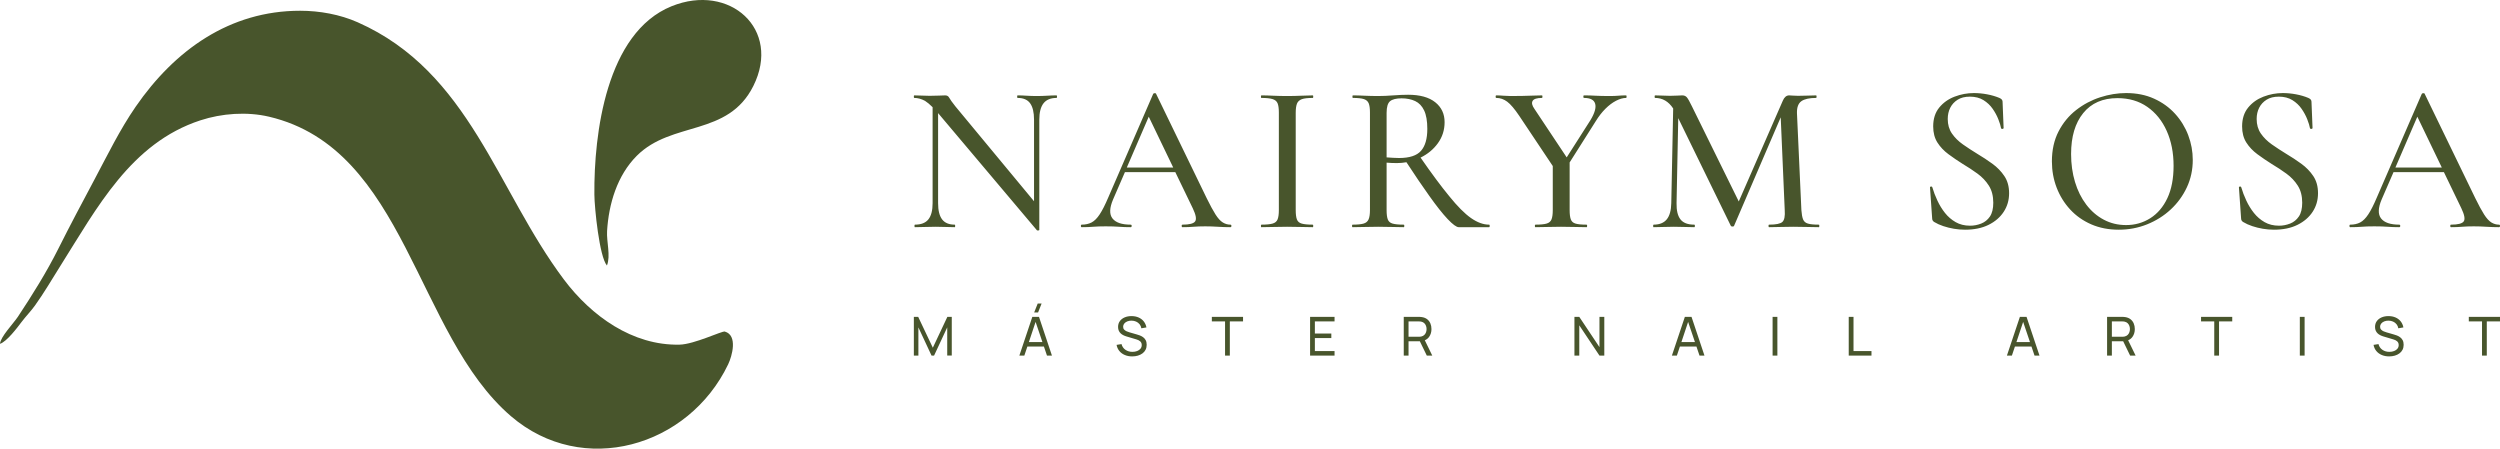
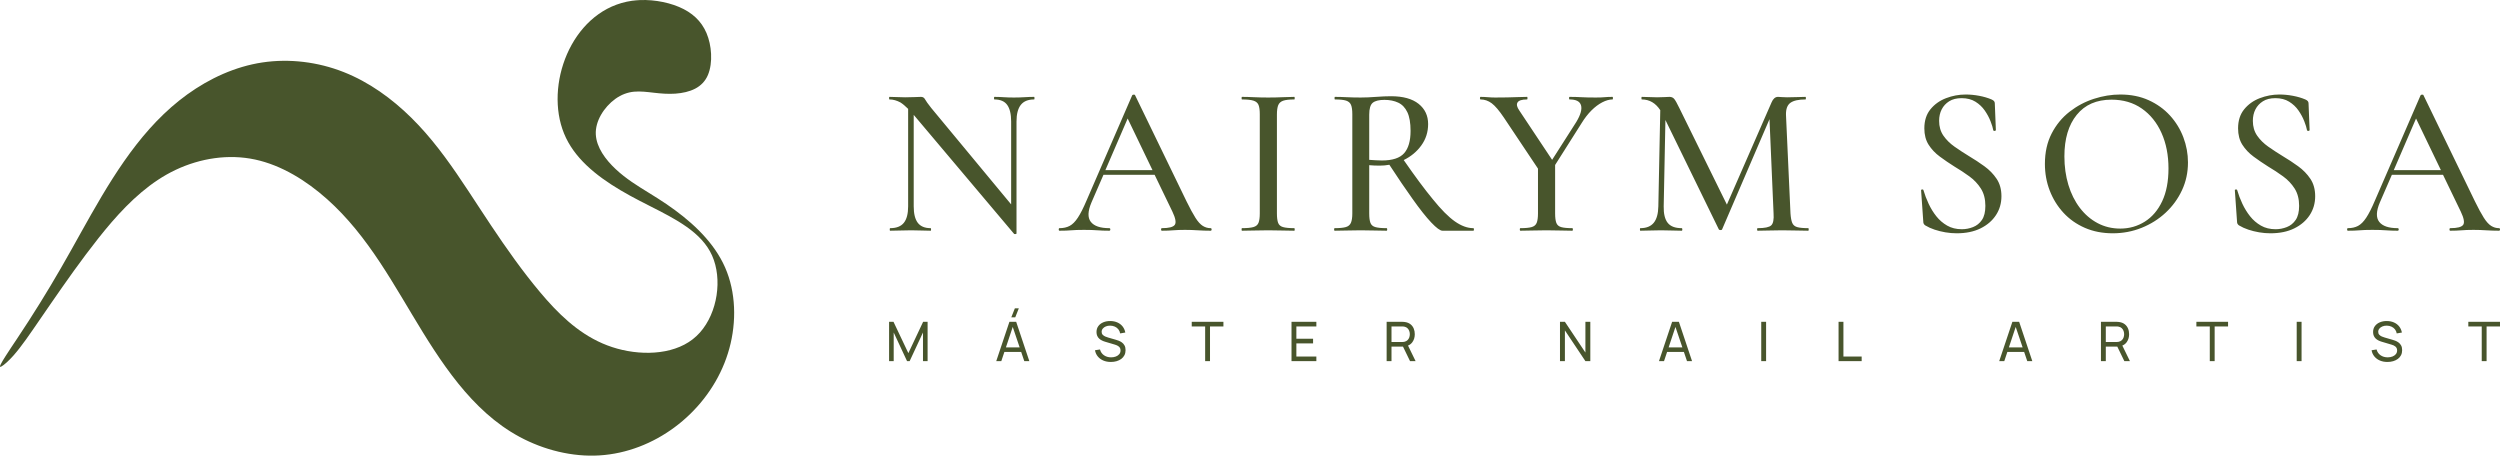
- <svg xmlns="http://www.w3.org/2000/svg" viewBox="0 0 1671.652 300" width="1671.652" height="300" role="img" aria-labelledby="t d">
-   <path fill="#48552C" d="M0 229.911C4.597 228.345 11.435 219.264 14.533 215.153C17.307 211.471 20.559 208.203 23.267 204.447C29.438 195.886 34.731 186.73 40.356 177.821C64.784 139.132 87.488 95.667 133.978 80.468C148.275 75.794 165.076 74.53 179.961 78.046C271.525 99.673 277.828 223.503 341.687 278.315C389.606 319.445 460.461 298.859 486.907 243.574C489.515 238.121 493.455 224.207 484.661 221.701C482.803 221.171 464.273 230.234 454.4 230.453C422.936 231.152 395.364 211.274 377.08 186.927C332.016 126.924 314.072 48.094 239.211 14.919C227.303 9.642 213.655 7.194 200.704 7.191C153.603 7.178 116.856 33.5 90.747 71.308C80.063 86.779 71.932 103.59 63.124 120.112C54.99 135.37 46.829 150.701 39.07 166.181C31.12 182.046 21.73 197.034 11.951 211.824C9.052 216.208 0.212 225.32 0 229.911ZM405.829 177.546C408.437 171.046 405.502 161.622 405.929 154.515C407.019 136.413 412.642 117.324 425.807 104.166C449.334 80.651 486.743 91.561 503.748 57.458C522.66 19.532 487.878 -11.567 449.033 4.181C405.349 21.891 397.088 89.497 397.435 130.117C397.51 138.891 400.772 171.688 405.829 177.546Z" />
-   <path fill="#48552C" transform="translate(606.397 151.907)" d="M17.20-16.07L17.20-16.07L17.20-80.23Q14.38-83.05 12.13-84.46L12.13-84.46Q8.46-86.43 4.94-86.43L4.94-86.43Q4.65-86.43 4.65-87.28Q4.65-88.13 4.94-88.13L4.94-88.13Q7.61-88.13 10.29-87.98Q12.97-87.84 15.23-87.84L15.23-87.84Q18.61-87.84 21.43-87.98Q24.25-88.13 25.66-88.13L25.66-88.13Q27.50-88.13 28.34-86.50Q29.19-84.88 32.43-80.79L32.43-80.79L85.02-17.34L85.02-71.91Q85.02-79.24 82.41-82.84Q79.81-86.43 74.03-86.43L74.03-86.43Q73.74-86.43 73.74-87.28Q73.74-88.13 74.03-88.13L74.03-88.13Q76.99-88.13 80.09-87.91Q83.19-87.70 86.86-87.70L86.86-87.70Q90.38-87.70 93.77-87.91Q97.15-88.13 100.11-88.13L100.11-88.13Q100.39-88.13 100.39-87.28Q100.39-86.43 100.11-86.43L100.11-86.43Q94.19-86.43 91.37-82.84Q88.55-79.24 88.55-71.91L88.55-71.91L88.55 1.83Q88.55 2.12 87.91 2.19Q87.28 2.26 87.00 2.12L87.00 2.12L20.87-76.28L20.87-16.07Q20.87-8.74 23.55-5.22Q26.23-1.69 32.01-1.69L32.01-1.69Q32.29-1.69 32.29-0.85Q32.29 0 32.01 0L32.01 0Q29.05 0 26.01-0.14Q22.98-0.28 19.18-0.28L19.18-0.28Q15.51-0.28 11.99-0.14Q8.46 0 5.36 0L5.36 0Q5.08 0 5.08-0.85Q5.08-1.69 5.36-1.69L5.36-1.69Q11.56-1.69 14.38-5.22Q17.20-8.74 17.20-16.07ZM216.29-1.69L216.29-1.69Q217.00-1.69 217.00-0.85Q217.00 0 216.29 0L216.29 0Q212.21 0 207.90-0.28Q203.60-0.56 199.52-0.56L199.52-0.56Q195.00-0.56 191.69-0.28Q188.38 0 184.29 0L184.29 0Q183.72 0 183.72-0.85Q183.72-1.69 184.29-1.69L184.29-1.69Q191.20-1.69 192.75-3.88Q194.30-6.06 191.20-12.55L191.20-12.55L179.49-36.80L145.79-36.80L137.90-18.61Q134.23-10.01 137.47-5.85Q140.72-1.69 149.60-1.69L149.60-1.69Q150.31-1.69 150.31-0.85Q150.31 0 149.60 0L149.60 0Q145.37 0 141.85-0.28Q138.32-0.56 132.96-0.56L132.96-0.56Q127.75-0.56 124.57-0.28Q121.40 0 116.89 0L116.89 0Q116.33 0 116.33-0.85Q116.33-1.69 116.89-1.69L116.89-1.69Q120.70-1.69 123.52-3.17Q126.34-4.65 128.94-8.60Q131.55-12.55 134.66-19.88L134.66-19.88L164.69-89.11Q164.83-89.54 165.68-89.61Q166.52-89.68 166.66-89.11L166.66-89.11L200.50-19.32Q203.89-12.41 206.35-8.53Q208.82-4.65 211.22-3.17Q213.62-1.69 216.29-1.69ZM147.06-39.90L178.08-39.90L161.73-73.88L147.06-39.90ZM260.00-76.42L260.00-11.42Q260.00-7.33 260.78-5.22Q261.56-3.10 264.02-2.40Q266.49-1.69 271.43-1.69L271.43-1.69Q271.71-1.69 271.71-0.85Q271.71 0 271.43 0L271.43 0Q267.90 0 263.60-0.14Q259.30-0.28 254.22-0.28L254.22-0.28Q249.29-0.28 244.92-0.14Q240.55 0 237.02 0L237.02 0Q236.74 0 236.74-0.85Q236.74-1.69 237.02-1.69L237.02-1.69Q241.96-1.69 244.49-2.40Q247.03-3.10 247.88-5.22Q248.72-7.33 248.72-11.42L248.72-11.42L248.72-76.70Q248.72-80.79 247.88-82.84Q247.03-84.88 244.49-85.66Q241.96-86.43 237.02-86.43L237.02-86.43Q236.74-86.43 236.74-87.28Q236.74-88.13 237.02-88.13L237.02-88.13Q240.55-88.13 244.92-87.91Q249.29-87.70 254.22-87.70L254.22-87.70Q259.30-87.70 263.67-87.91Q268.04-88.13 271.43-88.13L271.43-88.13Q271.71-88.13 271.71-87.28Q271.71-86.43 271.43-86.43L271.43-86.43Q266.49-86.43 264.09-85.59Q261.70-84.74 260.85-82.63Q260.00-80.51 260.00-76.42L260.00-76.42ZM389.30 0L369.00 0Q366.74 0 361.59-5.43Q356.45-10.86 349.26-21.01L349.26-21.01Q342.49-30.46 334.03-43.43L334.03-43.43Q330.93-42.86 327.68-42.86L327.68-42.86Q325.99-42.86 324.16-42.93Q322.33-43.01 320.77-43.15L320.77-43.15L320.77-11.42Q320.77-7.33 321.55-5.22Q322.33-3.10 324.79-2.40Q327.26-1.69 332.20-1.69L332.20-1.69Q332.62-1.69 332.62-0.85Q332.62 0 332.20 0L332.20 0Q328.67 0 324.44-0.14Q320.21-0.28 315.13-0.28L315.13-0.28Q310.34-0.28 305.97-0.14Q301.60 0 298.07 0L298.07 0Q297.65 0 297.65-0.85Q297.65-1.69 298.07-1.69L298.07-1.69Q302.87-1.69 305.34-2.40Q307.80-3.10 308.72-5.22Q309.64-7.33 309.64-11.42L309.64-11.42L309.64-76.70Q309.64-80.79 308.79-82.84Q307.94-84.88 305.55-85.66Q303.15-86.43 298.21-86.43L298.21-86.43Q297.93-86.43 297.93-87.28Q297.93-88.13 298.21-88.13L298.21-88.13Q301.74-88.13 306.04-87.91Q310.34-87.70 315.13-87.70L315.13-87.70Q319.65-87.70 325.29-88.13Q330.93-88.55 335.16-88.55L335.16-88.55Q347.00-88.55 353.28-83.54Q359.55-78.54 359.55-70.22L359.55-70.22Q359.55-62.32 355.04-56.12L355.04-56.12Q350.67-50.06 343.48-46.53L343.48-46.53Q354.61-30.46 362.65-20.73L362.65-20.73Q370.83-10.58 377.17-6.13Q383.52-1.69 389.30-1.69L389.30-1.69Q389.72-1.69 389.72-0.85Q389.72 0 389.30 0L389.30 0ZM347.99-65.71L347.99-65.71Q347.99-73.60 345.87-78.04Q343.76-82.49 339.88-84.32Q336.00-86.15 330.79-86.15L330.79-86.15Q325.43-86.15 323.10-84.25Q320.77-82.34 320.77-76.42L320.77-76.42L320.77-46.67Q322.75-46.53 325.08-46.39Q327.40-46.25 329.09-46.25L329.09-46.25Q339.53-46.25 343.76-51.04Q347.99-55.84 347.99-65.71ZM419.62-79.10L441.19-46.67L457.12-71.63Q461.35-78.68 460.22-82.56Q459.10-86.43 452.75-86.43L452.75-86.43Q452.33-86.43 452.33-87.28Q452.33-88.13 452.75-88.13L452.75-88.13Q456.84-88.13 460.44-87.91Q464.03-87.70 469.95-87.70L469.95-87.70Q473.48-87.70 475.66-87.91Q477.85-88.13 480.95-88.13L480.95-88.13Q481.23-88.13 481.23-87.28Q481.23-86.43 480.95-86.43L480.95-86.43Q477.85-86.43 474.18-84.53Q470.52-82.63 467.06-79.17Q463.61-75.72 460.65-70.92L460.65-70.92L443.16-43.29L443.16-11.42Q443.16-7.33 443.94-5.22Q444.71-3.10 447.11-2.40Q449.51-1.69 454.44-1.69L454.44-1.69Q454.87-1.69 454.87-0.85Q454.87 0 454.44 0L454.44 0Q451.06 0 446.76-0.14Q442.46-0.28 437.38-0.28L437.38-0.28Q432.59-0.28 428.15-0.14Q423.70 0 420.32 0L420.32 0Q419.90 0 419.90-0.85Q419.90-1.69 420.32-1.69L420.32-1.69Q425.26-1.69 427.72-2.40Q430.19-3.10 431.04-5.22Q431.88-7.33 431.88-11.42L431.88-11.42L431.88-40.89L409.46-74.45Q404.81-81.36 401.43-83.90Q398.04-86.43 394.09-86.43L394.09-86.43Q393.67-86.43 393.67-87.28Q393.67-88.13 394.09-88.13L394.09-88.13Q396.35-88.13 398.89-87.91Q401.43-87.70 403.68-87.70L403.68-87.70Q407.63-87.70 411.44-87.77Q415.24-87.84 418.70-87.98Q422.15-88.13 424.69-88.13L424.69-88.13Q424.97-88.13 424.97-87.28Q424.97-86.43 424.69-86.43L424.69-86.43Q419.62-86.43 418.42-84.46Q417.22-82.49 419.62-79.10L419.62-79.10ZM511.12-16.07L511.12-16.07L512.39-79.38Q507.74-86.43 500.27-86.43L500.27-86.43Q499.99-86.43 499.99-87.28Q499.99-88.13 500.27-88.13L500.27-88.13Q502.81-88.13 505.56-87.98Q508.30-87.84 510.28-87.84L510.28-87.84Q512.96-87.84 515.14-87.98Q517.33-88.13 518.46-88.13L518.46-88.13Q520.43-88.13 521.56-86.79Q522.69-85.45 524.94-80.79L524.94-80.79L556.25-17.20L585.71-84.60Q586.42-86.29 587.48-87.21Q588.53-88.13 589.94-88.13L589.94-88.13Q590.93-88.13 592.41-87.98Q593.89-87.84 595.87-87.84L595.87-87.84Q599.81-87.84 602.49-87.98Q605.17-88.13 607.99-88.13L607.99-88.13Q608.27-88.13 608.27-87.28Q608.27-86.43 607.99-86.43L607.99-86.43Q601.22-86.43 598.12-84.25Q595.02-82.06 595.16-76.28L595.16-76.28L598.12-11.42Q598.40-7.33 599.25-5.22Q600.10-3.10 602.49-2.40Q604.89-1.69 609.82-1.69L609.82-1.69Q610.11-1.69 610.11-0.85Q610.11 0 609.82 0L609.82 0Q606.30 0 601.93-0.14Q597.56-0.28 592.62-0.28L592.62-0.28Q587.97-0.28 583.88-0.14Q579.79 0 576.55 0L576.55 0Q576.13 0 576.13-0.85Q576.13-1.69 576.55-1.69L576.55-1.69Q583.46-1.69 585.43-3.53Q587.41-5.36 586.98-11.42L586.98-11.42L584.30-73.46L553.14-0.99Q553.00-0.42 552.09-0.42Q551.17-0.42 550.89-0.99L550.89-0.99L515.78-72.90L514.65-16.07Q514.51-8.74 517.26-5.22Q520.01-1.69 526.49-1.69L526.49-1.69Q526.92-1.69 526.92-0.85Q526.92 0 526.49 0L526.49 0Q523.39 0 520.15-0.14Q516.91-0.28 512.82-0.28L512.82-0.28Q509.01-0.28 505.63-0.14Q502.24 0 499.28 0L499.28 0Q499.00 0 499.00-0.85Q499.00-1.69 499.28-1.69L499.28-1.69Q505.20-1.69 508.09-5.22Q510.98-8.74 511.12-16.07ZM695.98-72.33L695.98-72.33Q695.98-66.69 698.80-62.60Q701.62-58.52 706.13-55.34Q710.64-52.17 715.72-49.07L715.72-49.07Q720.93-45.97 725.80-42.44Q730.66-38.92 733.83-34.19Q737.01-29.47 737.01-22.70L737.01-22.70Q737.01-15.79 733.41-10.29Q729.82-4.79 723.26-1.55Q716.70 1.69 707.54 1.69L707.54 1.69Q703.87 1.69 700.14 1.06Q696.40 0.42 693.01-0.71Q689.63-1.83 686.81-3.53L686.81-3.53Q686.25-3.95 685.89-4.51Q685.54-5.08 685.54-6.20L685.54-6.20L684.13-26.37Q684.13-26.65 684.13-26.93L684.13-26.93Q684.41-27.07 684.84-27.21L684.84-27.21Q685.54-27.21 685.68-26.65L685.68-26.65Q686.95-22.28 689.07-17.77Q691.18-13.25 694.14-9.52Q697.10-5.78 701.26-3.38Q705.42-0.99 710.92-0.99L710.92-0.99Q714.73-0.99 718.32-2.40Q721.92-3.81 724.18-7.12Q726.43-10.43 726.43-16.36L726.43-16.36Q726.43-23.12 723.47-27.78Q720.51-32.43 715.86-35.81Q711.20-39.20 705.99-42.30L705.99-42.30Q701.05-45.40 696.47-48.79Q691.89-52.17 689.07-56.61Q686.25-61.05 686.25-67.40L686.25-67.40Q686.25-75.01 690.27-79.95Q694.28-84.88 700.56-87.28Q706.83-89.68 713.46-89.68L713.46-89.68Q717.83-89.68 722.34-88.83Q726.85-87.98 730.52-86.43L730.52-86.43Q731.79-85.87 732.21-85.23Q732.64-84.60 732.64-83.90L732.64-83.90L733.34-66.27Q733.34-65.85 732.64-65.71Q731.93-65.57 731.65-66.13L731.65-66.13Q731.23-68.53 729.82-72.12Q728.41-75.72 726.01-79.17Q723.61-82.63 719.88-84.95Q716.14-87.28 710.78-87.28L710.78-87.28Q705.85-87.28 702.60-85.23Q699.36-83.19 697.67-79.88Q695.98-76.56 695.98-72.33ZM810.33 1.69L810.33 1.69Q800.17 1.69 791.93-1.90Q783.68-5.50 777.83-11.84Q771.98-18.19 768.80-26.44Q765.63-34.69 765.63-43.99L765.63-43.99Q765.63-55.41 770.07-64.01Q774.51-72.62 781.85-78.33Q789.18-84.04 797.92-86.86Q806.66-89.68 815.26-89.68L815.26-89.68Q825.70-89.68 833.94-85.94Q842.19-82.20 847.97-75.86Q853.75-69.51 856.79-61.48Q859.82-53.44 859.82-44.98L859.82-44.98Q859.82-35.11 855.87-26.65Q851.92-18.19 845.08-11.84Q838.25-5.50 829.29-1.90Q820.34 1.69 810.33 1.69ZM815.26-1.41L815.26-1.41Q824.14-1.41 831.41-5.99Q838.67-10.58 842.83-19.39Q846.99-28.20 846.99-41.03L846.99-41.03Q846.99-54.14 842.40-64.37Q837.82-74.59 829.43-80.44Q821.04-86.29 809.48-86.29L809.48-86.29Q794.68-86.29 786.57-76.28Q778.46-66.27 778.46-48.93L778.46-48.93Q778.46-38.92 781.07-30.24Q783.68-21.57 788.61-15.09Q793.55-8.60 800.32-5.01Q807.08-1.41 815.26-1.41ZM902.54-72.33L902.54-72.33Q902.54-66.69 905.36-62.60Q908.18-58.52 912.69-55.34Q917.21-52.17 922.28-49.07L922.28-49.07Q927.50-45.97 932.36-42.44Q937.23-38.92 940.40-34.19Q943.57-29.47 943.57-22.70L943.57-22.70Q943.57-15.79 939.98-10.29Q936.38-4.79 929.82-1.55Q923.27 1.69 914.10 1.69L914.10 1.69Q910.44 1.69 906.70 1.06Q902.96 0.42 899.58-0.71Q896.20-1.83 893.38-3.53L893.38-3.53Q892.81-3.95 892.46-4.51Q892.11-5.08 892.11-6.20L892.11-6.20L890.70-26.37Q890.70-26.65 890.70-26.93L890.70-26.93Q890.98-27.07 891.40-27.21L891.40-27.21Q892.11-27.21 892.25-26.65L892.25-26.65Q893.52-22.28 895.63-17.77Q897.75-13.25 900.71-9.52Q903.67-5.78 907.83-3.38Q911.99-0.99 917.49-0.99L917.49-0.99Q921.29-0.99 924.89-2.40Q928.49-3.81 930.74-7.12Q933.00-10.43 933.00-16.36L933.00-16.36Q933.00-23.12 930.04-27.78Q927.08-32.43 922.42-35.81Q917.77-39.20 912.55-42.30L912.55-42.30Q907.62-45.40 903.03-48.79Q898.45-52.17 895.63-56.61Q892.81-61.05 892.81-67.40L892.81-67.40Q892.81-75.01 896.83-79.95Q900.85-84.88 907.12-87.28Q913.40-89.68 920.02-89.68L920.02-89.68Q924.40-89.68 928.91-88.83Q933.42-87.98 937.09-86.43L937.09-86.43Q938.36-85.87 938.78-85.23Q939.20-84.60 939.20-83.90L939.20-83.90L939.91-66.27Q939.91-65.85 939.20-65.71Q938.50-65.57 938.21-66.13L938.21-66.13Q937.79-68.53 936.38-72.12Q934.97-75.72 932.57-79.17Q930.18-82.63 926.44-84.95Q922.70-87.28 917.35-87.28L917.35-87.28Q912.41-87.28 909.17-85.23Q905.92-83.19 904.23-79.88Q902.54-76.56 902.54-72.33ZM1064.55-1.69L1064.55-1.69Q1065.26-1.69 1065.26-0.85Q1065.26 0 1064.55 0L1064.55 0Q1060.46 0 1056.16-0.28Q1051.86-0.56 1047.77-0.56L1047.77-0.56Q1043.26-0.56 1039.95-0.28Q1036.63 0 1032.54 0L1032.54 0Q1031.98 0 1031.98-0.85Q1031.98-1.69 1032.54-1.69L1032.54-1.69Q1039.45-1.69 1041.00-3.88Q1042.55-6.06 1039.45-12.55L1039.45-12.55L1027.75-36.80L994.05-36.80L986.15-18.61Q982.49-10.01 985.73-5.85Q988.97-1.69 997.86-1.69L997.86-1.69Q998.56-1.69 998.56-0.85Q998.56 0 997.86 0L997.86 0Q993.63 0 990.10-0.28Q986.58-0.56 981.22-0.56L981.22-0.56Q976.00-0.56 972.83-0.28Q969.66 0 965.15 0L965.15 0Q964.58 0 964.58-0.85Q964.58-1.69 965.15-1.69L965.15-1.69Q968.95-1.69 971.77-3.17Q974.59-4.65 977.20-8.60Q979.81-12.55 982.91-19.88L982.91-19.88L1012.94-89.11Q1013.09-89.54 1013.93-89.61Q1014.78-89.68 1014.92-89.11L1014.92-89.11L1048.76-19.32Q1052.14-12.41 1054.61-8.53Q1057.08-4.65 1059.47-3.17Q1061.87-1.69 1064.55-1.69ZM995.32-39.90L1026.34-39.90L1009.98-73.88L995.32-39.90Z" />
-   <path fill="#48552C" transform="translate(608.533 237.769)" d="M5.56 0L2.52 0L2.52-25.89L5.43-25.89L15.21-5.27L24.93-25.89L27.88-25.89L27.88-0.02L24.84-0.02L24.84-18.86L16.05 0L14.35 0L5.56-18.86L5.56 0ZM76.40 0L73.07 0L81.74-25.89L86.20-25.89L94.86 0L91.54 0L89.49-6.06L78.43-6.06L76.40 0ZM79.44-9.06L88.48-9.06L83.93-22.53L79.44-9.06ZM87.94-34.79L85.59-28.85L82.98-28.85L85.34-34.79L87.94-34.79ZM148.52 0.54L148.52 0.54Q145.77 0.54 143.57-0.40Q141.37-1.33 139.94-3.07Q138.51-4.80 138.08-7.17L138.08-7.17L141.38-7.69Q142.01-5.25 144.00-3.87Q145.99-2.50 148.68-2.50L148.68-2.50Q150.43-2.50 151.84-3.05Q153.25-3.60 154.08-4.62Q154.90-5.64 154.90-7.05L154.90-7.05Q154.90-7.91 154.61-8.53Q154.31-9.15 153.80-9.59Q153.29-10.03 152.64-10.34Q151.99-10.64 151.29-10.84L151.29-10.84L144.69-12.80Q143.61-13.12 142.61-13.62Q141.60-14.11 140.81-14.86Q140.02-15.60 139.55-16.66Q139.08-17.71 139.08-19.15L139.08-19.15Q139.08-21.45 140.28-23.07Q141.47-24.70 143.52-25.56Q145.57-26.43 148.14-26.41L148.14-26.41Q150.75-26.39 152.81-25.48Q154.87-24.58 156.23-22.89Q157.58-21.20 158.05-18.84L158.05-18.84L154.65-18.25Q154.38-19.83 153.46-20.97Q152.53-22.11 151.15-22.73Q149.76-23.35 148.11-23.37L148.11-23.37Q146.53-23.39 145.25-22.87Q143.97-22.35 143.22-21.42Q142.46-20.49 142.46-19.29L142.46-19.29Q142.46-18.10 143.15-17.38Q143.83-16.65 144.83-16.22Q145.83-15.80 146.78-15.53L146.78-15.53L151.70-14.11Q152.55-13.88 153.65-13.47Q154.76-13.05 155.80-12.31Q156.85-11.56 157.53-10.33Q158.21-9.10 158.21-7.23L158.21-7.23Q158.21-5.36 157.47-3.90Q156.72-2.44 155.39-1.47Q154.06-0.49 152.30 0.03Q150.54 0.54 148.52 0.54ZM213.81 0L210.61 0L210.61-22.85L201.78-22.85L201.78-25.89L222.64-25.89L222.64-22.85L213.81-22.85L213.81 0ZM283.83 0L267.47 0L267.47-25.89L283.83-25.89L283.83-22.85L270.67-22.85L270.67-14.74L281.67-14.74L281.67-11.70L270.67-11.70L270.67-3.04L283.83-3.04L283.83 0ZM333.30 0L330.10 0L330.10-25.89L340.33-25.89Q340.71-25.89 341.23-25.86Q341.75-25.83 342.23-25.74L342.23-25.74Q344.34-25.42 345.77-24.31Q347.20-23.19 347.92-21.49Q348.63-19.79 348.63-17.73L348.63-17.73Q348.63-14.72 347.07-12.53L347.07-12.53Q345.97-10.98 344.18-10.25L344.18-10.25L349.17 0L345.51 0L340.87-9.56L333.30-9.56L333.30 0ZM333.30-22.85L333.30-12.60L340.22-12.60Q340.56-12.60 341.00-12.64Q341.44-12.67 341.84-12.76L341.84-12.76Q343.08-13.05 343.86-13.82Q344.64-14.58 345.00-15.61Q345.36-16.65 345.36-17.73Q345.36-18.80 345.00-19.84Q344.64-20.87 343.86-21.64Q343.08-22.42 341.84-22.69L341.84-22.69Q341.44-22.80 341.00-22.82Q340.56-22.85 340.22-22.85L340.22-22.85L333.30-22.85ZM447.47 0L444.23 0L444.23-25.89L447.47-25.89L460.97-5.66L460.97-25.89L464.20-25.89L464.20 0L460.97 0L447.47-20.24L447.47 0ZM512.72 0L509.40 0L518.06-25.89L522.52-25.89L531.18 0L527.86 0L525.81-6.06L514.75-6.06L512.72 0ZM515.76-9.06L524.80-9.06L520.25-22.53L515.76-9.06ZM579.93 0L576.73 0L576.73-25.89L579.93-25.89L579.93 0ZM642.85 0L627.64 0L627.64-25.89L630.84-25.89L630.84-3.04L642.85-3.04L642.85 0ZM736.74 0L733.41 0L742.08-25.89L746.54-25.89L755.20 0L751.88 0L749.83-6.06L738.77-6.06L736.74 0ZM739.78-9.06L748.82-9.06L744.27-22.53L739.78-9.06ZM803.59 0L800.39 0L800.39-25.89L810.62-25.89Q811.00-25.89 811.52-25.86Q812.04-25.83 812.53-25.74L812.53-25.74Q814.63-25.42 816.06-24.31Q817.49-23.19 818.21-21.49Q818.93-19.79 818.93-17.73L818.93-17.73Q818.93-14.72 817.37-12.53L817.37-12.53Q816.27-10.98 814.47-10.25L814.47-10.25L819.47 0L815.80 0L811.16-9.56L803.59-9.56L803.59 0ZM803.59-22.85L803.59-12.60L810.52-12.60Q810.86-12.60 811.30-12.64Q811.74-12.67 812.13-12.76L812.13-12.76Q813.37-13.05 814.16-13.82Q814.94-14.58 815.30-15.61Q815.66-16.65 815.66-17.73Q815.66-18.80 815.30-19.84Q814.94-20.87 814.16-21.64Q813.37-22.42 812.13-22.69L812.13-22.69Q811.74-22.80 811.30-22.82Q810.86-22.85 810.52-22.85L810.52-22.85L803.59-22.85ZM875.25 0L872.05 0L872.05-22.85L863.22-22.85L863.22-25.89L884.08-25.89L884.08-22.85L875.25-22.85L875.25 0ZM932.47 0L929.27 0L929.27-25.89L932.47-25.89L932.47 0ZM989.00 0.54L989.00 0.54Q986.25 0.54 984.05-0.40Q981.85-1.33 980.42-3.07Q978.99-4.80 978.56-7.17L978.56-7.17L981.86-7.69Q982.49-5.25 984.48-3.87Q986.47-2.50 989.16-2.50L989.16-2.50Q990.91-2.50 992.32-3.05Q993.73-3.60 994.56-4.62Q995.38-5.64 995.38-7.05L995.38-7.05Q995.38-7.91 995.09-8.53Q994.79-9.15 994.28-9.59Q993.77-10.03 993.12-10.34Q992.47-10.64 991.77-10.84L991.77-10.84L985.17-12.80Q984.09-13.12 983.09-13.62Q982.08-14.11 981.29-14.86Q980.50-15.60 980.03-16.66Q979.56-17.71 979.56-19.15L979.56-19.15Q979.56-21.45 980.76-23.07Q981.95-24.70 984.00-25.56Q986.05-26.43 988.62-26.41L988.62-26.41Q991.23-26.39 993.29-25.48Q995.35-24.58 996.71-22.89Q998.06-21.20 998.53-18.84L998.53-18.84L995.13-18.25Q994.86-19.83 993.94-20.97Q993.01-22.11 991.63-22.73Q990.24-23.35 988.59-23.37L988.59-23.37Q987.01-23.39 985.73-22.87Q984.45-22.35 983.70-21.42Q982.94-20.49 982.94-19.29L982.94-19.29Q982.94-18.10 983.63-17.38Q984.31-16.65 985.31-16.22Q986.31-15.80 987.26-15.53L987.26-15.53L992.18-14.11Q993.03-13.88 994.13-13.47Q995.24-13.05 996.28-12.31Q997.33-11.56 998.01-10.33Q998.69-9.10 998.69-7.23L998.69-7.23Q998.69-5.36 997.95-3.90Q997.20-2.44 995.87-1.47Q994.54-0.49 992.78 0.03Q991.02 0.54 989.00 0.54ZM1054.29 0L1051.09 0L1051.09-22.85L1042.26-22.85L1042.26-25.89L1063.12-25.89L1063.12-22.85L1054.29-22.85L1054.29 0Z" />
+ <svg xmlns="http://www.w3.org/2000/svg" viewBox="0 0 1645.957 300" width="1645.957" height="300" role="img" aria-labelledby="t d">
+   <path fill="#48552C" d="M419.784 0.131C414.87 0.468 410.254 1.476 405.953 3.048C401.652 4.62 397.668 6.754 394.022 9.346C390.376 11.935 387.067 14.981 384.117 18.373C381.167 21.765 378.573 25.504 376.359 29.484C374.146 33.462 372.31 37.681 370.874 42.031C369.439 46.381 368.402 50.863 367.786 55.367C367.169 59.874 366.974 64.402 367.218 68.849C367.462 73.294 368.148 77.655 369.294 81.825C370.441 85.992 372.06 89.956 374.132 93.659C376.204 97.361 378.715 100.823 381.581 104.08C384.446 107.334 387.668 110.385 391.161 113.264C394.652 116.144 398.417 118.852 402.367 121.425C406.319 123.997 410.458 126.433 414.701 128.767C418.944 131.103 423.3 133.324 427.638 135.525C431.976 137.723 436.289 139.907 440.426 142.185C444.564 144.463 448.524 146.835 452.159 149.413C455.791 151.991 459.098 154.775 461.925 157.874C464.753 160.974 467.1 164.391 468.818 168.237C470.535 172.081 471.624 176.349 472.109 180.794C472.596 185.239 472.475 189.86 471.778 194.411C471.08 198.963 469.804 203.444 467.972 207.61C466.141 211.774 463.756 215.621 460.841 218.905C457.926 222.191 454.456 224.864 450.569 226.895C446.683 228.927 442.393 230.344 437.89 231.212C433.385 232.081 428.667 232.402 423.924 232.243C419.181 232.086 414.412 231.449 409.809 230.4C405.203 229.351 400.791 227.89 396.639 226.087C392.487 224.282 388.566 222.135 384.84 219.71C381.112 217.287 377.581 214.588 374.202 211.681C370.825 208.773 367.604 205.66 364.498 202.405C361.395 199.151 358.408 195.757 355.5 192.291C352.591 188.825 349.759 185.293 346.987 181.717C344.215 178.138 341.503 174.512 338.842 170.846C336.178 167.181 333.563 163.476 330.983 159.745C328.403 156.014 325.858 152.255 323.336 148.479C320.814 144.703 318.316 140.909 315.825 137.11C313.334 133.311 310.853 129.508 308.352 125.72C305.852 121.932 303.332 118.16 300.763 114.427C298.195 110.694 295.58 107.001 292.892 103.366C290.201 99.732 287.435 96.157 284.566 92.666C281.697 89.175 278.724 85.766 275.62 82.463C272.517 79.158 269.284 75.957 265.926 72.898C262.567 69.84 259.084 66.918 255.476 64.176C251.871 61.431 248.141 58.86 244.292 56.5C240.444 54.14 236.476 51.989 232.392 50.083C228.308 48.176 224.103 46.515 219.794 45.131C215.485 43.745 211.075 42.632 206.611 41.802C202.147 40.975 197.627 40.43 193.096 40.182C188.564 39.934 184.023 39.982 179.516 40.341C175.007 40.698 170.533 41.37 166.133 42.351C161.731 43.33 157.399 44.611 153.156 46.158C148.91 47.703 144.756 49.515 140.711 51.555C136.667 53.596 132.733 55.864 128.927 58.325C125.122 60.785 121.449 63.439 117.927 66.248C114.405 69.058 111.032 72.026 107.789 75.13C104.546 78.233 101.435 81.472 98.44 84.827C95.443 88.183 92.561 91.653 89.779 95.217C86.996 98.782 84.311 102.44 81.708 106.171C79.105 109.901 76.581 113.706 74.125 117.561C71.667 121.417 69.275 125.323 66.931 129.262C64.586 133.198 62.291 137.166 60.025 141.144C57.761 145.122 55.528 149.107 53.31 153.083C51.091 157.056 48.887 161.018 46.683 164.95C44.477 168.879 42.269 172.769 40.042 176.623C37.816 180.476 35.57 184.301 33.284 188.119C30.999 191.938 28.677 195.751 26.295 199.589C23.914 203.425 21.474 207.284 18.96 211.192C16.444 215.1 13.85 219.056 11.163 223.088C8.475 227.12 5.699 231.222 3.383 234.899C1.068 238.576 -1.179 242.333 0.698 241.408C2.576 240.482 5.955 237.347 8.762 234.188C11.566 231.028 14.387 227.32 17.17 223.443C19.952 219.564 22.695 215.544 25.366 211.663C28.037 207.781 30.648 203.977 33.232 200.232C35.814 196.487 38.369 192.803 40.924 189.156C43.48 185.51 46.037 181.903 48.625 178.313C51.213 174.725 53.833 171.156 56.514 167.586C59.197 164.015 61.942 160.435 64.776 156.857C67.608 153.28 70.527 149.716 73.547 146.226C76.569 142.737 79.692 139.322 82.931 136.042C86.172 132.762 89.529 129.618 93.022 126.67C96.513 123.72 100.138 120.967 103.914 118.47C107.688 115.974 111.617 113.737 115.698 111.812C119.78 109.885 124.002 108.263 128.309 106.974C132.618 105.685 137.013 104.727 141.442 104.128C145.869 103.529 150.329 103.287 154.768 103.43C159.205 103.574 163.621 104.105 167.965 105.039C172.307 105.975 176.579 107.307 180.76 108.966C184.94 110.628 189.03 112.618 193.005 114.875C196.981 117.131 200.842 119.653 204.57 122.378C208.297 125.102 211.889 128.027 215.324 131.088C218.759 134.15 222.031 137.343 225.156 140.636C228.279 143.931 231.258 147.331 234.119 150.817C236.98 154.304 239.723 157.876 242.373 161.519C245.025 165.159 247.581 168.869 250.074 172.628C252.567 176.386 254.994 180.195 257.38 184.035C259.766 187.875 262.114 191.746 264.447 195.629C266.781 199.513 269.101 203.41 271.433 207.3C273.767 211.19 276.113 215.075 278.497 218.936C280.881 222.796 283.304 226.632 285.793 230.425C288.282 234.219 290.835 237.969 293.481 241.658C296.127 245.347 298.862 248.972 301.705 252.498C304.549 256.022 307.501 259.447 310.58 262.736C313.658 266.026 316.862 269.18 320.211 272.159C323.561 275.14 327.056 277.947 330.712 280.547C334.368 283.146 338.188 285.536 342.185 287.682C346.182 289.828 350.346 291.729 354.622 293.357C358.9 294.986 363.289 296.341 367.739 297.391C372.188 298.444 376.699 299.192 381.213 299.609C385.73 300.026 390.25 300.107 394.726 299.83C399.202 299.551 403.633 298.921 407.986 297.961C412.34 297.004 416.618 295.718 420.786 294.135C424.955 292.551 429.014 290.667 432.93 288.511C436.847 286.354 440.622 283.925 444.221 281.25C447.821 278.577 451.246 275.656 454.464 272.518C457.681 269.379 460.692 266.022 463.462 262.473C466.232 258.924 468.763 255.184 471.02 251.279C473.278 247.375 475.261 243.306 476.941 239.098C478.62 234.891 479.993 230.545 481.03 226.093C482.065 221.642 482.766 217.091 483.109 212.522C483.453 207.955 483.439 203.369 483.047 198.845C482.654 194.32 481.884 189.858 480.712 185.539C479.541 181.221 477.965 177.047 475.98 173.087C473.993 169.127 471.615 165.366 468.924 161.79C466.236 158.214 463.239 154.825 460.017 151.609C456.796 148.394 453.349 145.352 449.763 142.472C446.177 139.591 442.453 136.874 438.675 134.303C434.895 131.735 431.063 129.343 427.258 126.997C423.455 124.654 419.677 122.332 416.004 119.802C412.33 117.272 408.76 114.535 405.379 111.368C401.997 108.201 398.833 104.626 396.459 100.775C394.086 96.925 392.499 92.798 392.27 88.526C392.039 84.254 393.32 79.768 395.674 75.641C398.025 71.514 401.406 67.767 405.228 65.03C409.051 62.295 413.249 60.745 417.489 60.363C421.73 59.981 426.097 60.545 430.627 61.07C435.159 61.596 439.939 61.993 444.638 61.66C449.337 61.324 453.882 60.336 457.658 58.384C461.434 56.432 464.381 53.431 466.09 49.366C467.8 45.301 468.401 40.353 468.16 35.46C467.92 30.567 466.862 25.822 465.168 21.821C463.473 17.821 461.105 14.421 458.079 11.565C455.055 8.708 451.374 6.396 447.055 4.571C442.734 2.746 437.799 1.416 432.74 0.675C427.681 -0.065 422.495 -0.216 417.677 0.319Z" />
+   <path fill="#48552C" transform="translate(580.702 151.907)" d="M17.20-16.07L17.20-16.07L17.20-80.23Q14.38-83.05 12.13-84.46L12.13-84.46Q8.46-86.43 4.94-86.43L4.94-86.43Q4.65-86.43 4.65-87.28Q4.65-88.13 4.94-88.13L4.94-88.13Q7.61-88.13 10.29-87.98Q12.97-87.84 15.23-87.84L15.23-87.84Q18.61-87.84 21.43-87.98Q24.25-88.13 25.66-88.13L25.66-88.13Q27.50-88.13 28.34-86.50Q29.19-84.88 32.43-80.79L32.43-80.79L85.02-17.34L85.02-71.91Q85.02-79.24 82.41-82.84Q79.81-86.43 74.03-86.43L74.03-86.43Q73.74-86.43 73.74-87.28Q73.74-88.13 74.03-88.13L74.03-88.13Q76.99-88.13 80.09-87.91Q83.19-87.70 86.86-87.70L86.86-87.70Q90.38-87.70 93.77-87.91Q97.15-88.13 100.11-88.13L100.11-88.13Q100.39-88.13 100.39-87.28Q100.39-86.43 100.11-86.43L100.11-86.43Q94.19-86.43 91.37-82.84Q88.55-79.24 88.55-71.91L88.55-71.91L88.55 1.83Q88.55 2.12 87.91 2.19Q87.28 2.26 87.00 2.12L87.00 2.12L20.87-76.28L20.87-16.07Q20.87-8.74 23.55-5.22Q26.23-1.69 32.01-1.69L32.01-1.69Q32.29-1.69 32.29-0.85Q32.29 0 32.01 0L32.01 0Q29.05 0 26.01-0.14Q22.98-0.28 19.18-0.28L19.18-0.28Q15.51-0.28 11.99-0.14Q8.46 0 5.36 0L5.36 0Q5.08 0 5.08-0.85Q5.08-1.69 5.36-1.69L5.36-1.69Q11.56-1.69 14.38-5.22Q17.20-8.74 17.20-16.07ZM216.29-1.69L216.29-1.69Q217.00-1.69 217.00-0.85Q217.00 0 216.29 0L216.29 0Q212.21 0 207.90-0.28Q203.60-0.56 199.52-0.56L199.52-0.56Q195.00-0.56 191.69-0.28Q188.38 0 184.29 0L184.29 0Q183.72 0 183.72-0.85Q183.72-1.69 184.29-1.69L184.29-1.69Q191.20-1.69 192.75-3.88Q194.30-6.06 191.20-12.55L191.20-12.55L179.49-36.80L145.79-36.80L137.90-18.61Q134.23-10.01 137.47-5.85Q140.72-1.69 149.60-1.69L149.60-1.69Q150.31-1.69 150.31-0.85Q150.31 0 149.60 0L149.60 0Q145.37 0 141.85-0.28Q138.32-0.56 132.96-0.56L132.96-0.56Q127.75-0.56 124.57-0.28Q121.40 0 116.89 0L116.89 0Q116.33 0 116.33-0.85Q116.33-1.69 116.89-1.69L116.89-1.69Q120.70-1.69 123.52-3.17Q126.34-4.65 128.94-8.60Q131.55-12.55 134.66-19.88L134.66-19.88L164.69-89.11Q164.83-89.54 165.68-89.61Q166.52-89.68 166.66-89.11L166.66-89.11L200.50-19.32Q203.89-12.41 206.35-8.53Q208.82-4.65 211.22-3.17Q213.62-1.69 216.29-1.69ZM147.06-39.90L178.08-39.90L161.73-73.88L147.06-39.90ZM260.00-76.42L260.00-11.42Q260.00-7.33 260.78-5.22Q261.56-3.10 264.02-2.40Q266.49-1.69 271.43-1.69L271.43-1.69Q271.71-1.69 271.71-0.85Q271.71 0 271.43 0L271.43 0Q267.90 0 263.60-0.14Q259.30-0.28 254.22-0.28L254.22-0.28Q249.29-0.28 244.92-0.14Q240.55 0 237.02 0L237.02 0Q236.74 0 236.74-0.85Q236.74-1.69 237.02-1.69L237.02-1.69Q241.96-1.69 244.49-2.40Q247.03-3.10 247.88-5.22Q248.72-7.33 248.72-11.42L248.72-11.42L248.72-76.70Q248.72-80.79 247.88-82.84Q247.03-84.88 244.49-85.66Q241.96-86.43 237.02-86.43L237.02-86.43Q236.74-86.43 236.74-87.28Q236.74-88.13 237.02-88.13L237.02-88.13Q240.55-88.13 244.92-87.91Q249.29-87.70 254.22-87.70L254.22-87.70Q259.30-87.70 263.67-87.91Q268.04-88.13 271.43-88.13L271.43-88.13Q271.71-88.13 271.71-87.28Q271.71-86.43 271.43-86.43L271.43-86.43Q266.49-86.43 264.09-85.59Q261.70-84.74 260.85-82.63Q260.00-80.51 260.00-76.42L260.00-76.42ZM389.30 0L369.00 0Q366.74 0 361.59-5.43Q356.45-10.86 349.26-21.01L349.26-21.01Q342.49-30.46 334.03-43.43L334.03-43.43Q330.93-42.86 327.68-42.86L327.68-42.86Q325.99-42.86 324.16-42.93Q322.33-43.01 320.77-43.15L320.77-43.15L320.77-11.42Q320.77-7.33 321.55-5.22Q322.33-3.10 324.79-2.40Q327.26-1.69 332.20-1.69L332.20-1.69Q332.62-1.69 332.62-0.85Q332.62 0 332.20 0L332.20 0Q328.67 0 324.44-0.14Q320.21-0.28 315.13-0.28L315.13-0.28Q310.34-0.28 305.97-0.14Q301.60 0 298.07 0L298.07 0Q297.65 0 297.65-0.85Q297.65-1.69 298.07-1.69L298.07-1.69Q302.87-1.69 305.34-2.40Q307.80-3.10 308.72-5.22Q309.64-7.33 309.64-11.42L309.64-11.42L309.64-76.70Q309.64-80.79 308.79-82.84Q307.94-84.88 305.55-85.66Q303.15-86.43 298.21-86.43L298.21-86.43Q297.93-86.43 297.93-87.28Q297.93-88.13 298.21-88.13L298.21-88.13Q301.74-88.13 306.04-87.91Q310.34-87.70 315.13-87.70L315.13-87.70Q319.65-87.70 325.29-88.13Q330.93-88.55 335.16-88.55L335.16-88.55Q347.00-88.55 353.28-83.54Q359.55-78.54 359.55-70.22L359.55-70.22Q359.55-62.32 355.04-56.12L355.04-56.12Q350.67-50.06 343.48-46.53L343.48-46.53Q354.61-30.46 362.65-20.73L362.65-20.73Q370.83-10.58 377.17-6.13Q383.52-1.69 389.30-1.69L389.30-1.69Q389.72-1.69 389.72-0.85Q389.72 0 389.30 0L389.30 0ZM347.99-65.71L347.99-65.71Q347.99-73.60 345.87-78.04Q343.76-82.49 339.88-84.32Q336.00-86.15 330.79-86.15L330.79-86.15Q325.43-86.15 323.10-84.25Q320.77-82.34 320.77-76.42L320.77-76.42L320.77-46.67Q322.75-46.53 325.08-46.39Q327.40-46.25 329.09-46.25L329.09-46.25Q339.53-46.25 343.76-51.04Q347.99-55.84 347.99-65.71ZM419.62-79.10L441.19-46.67L457.12-71.63Q461.35-78.68 460.22-82.56Q459.10-86.43 452.75-86.43L452.75-86.43Q452.33-86.43 452.33-87.28Q452.33-88.13 452.75-88.13L452.75-88.13Q456.84-88.13 460.44-87.91Q464.03-87.70 469.95-87.70L469.95-87.70Q473.48-87.70 475.66-87.91Q477.85-88.13 480.95-88.13L480.95-88.13Q481.23-88.13 481.23-87.28Q481.23-86.43 480.95-86.43L480.95-86.43Q477.85-86.43 474.18-84.53Q470.52-82.63 467.06-79.17Q463.61-75.72 460.65-70.92L460.65-70.92L443.16-43.29L443.16-11.42Q443.16-7.33 443.94-5.22Q444.71-3.10 447.11-2.40Q449.51-1.69 454.44-1.69L454.44-1.69Q454.87-1.69 454.87-0.85Q454.87 0 454.44 0L454.44 0Q451.06 0 446.76-0.14Q442.46-0.28 437.38-0.28L437.38-0.28Q432.59-0.28 428.15-0.14Q423.70 0 420.32 0L420.32 0Q419.90 0 419.90-0.85Q419.90-1.69 420.32-1.69L420.32-1.69Q425.26-1.69 427.72-2.40Q430.19-3.10 431.04-5.22Q431.88-7.33 431.88-11.42L431.88-11.42L431.88-40.89L409.46-74.45Q404.81-81.36 401.43-83.90Q398.04-86.43 394.09-86.43L394.09-86.43Q393.67-86.43 393.67-87.28Q393.67-88.13 394.09-88.13L394.09-88.13Q396.35-88.13 398.89-87.91Q401.43-87.70 403.68-87.70L403.68-87.70Q407.63-87.70 411.44-87.77Q415.24-87.84 418.70-87.98Q422.15-88.13 424.69-88.13L424.69-88.13Q424.97-88.13 424.97-87.28Q424.97-86.43 424.69-86.43L424.69-86.43Q419.62-86.43 418.42-84.46Q417.22-82.49 419.62-79.10L419.62-79.10ZM511.12-16.07L511.12-16.07L512.39-79.38Q507.74-86.43 500.27-86.43L500.27-86.43Q499.99-86.43 499.99-87.28Q499.99-88.13 500.27-88.13L500.27-88.13Q502.81-88.13 505.56-87.98Q508.30-87.84 510.28-87.84L510.28-87.84Q512.96-87.84 515.14-87.98Q517.33-88.13 518.46-88.13L518.46-88.13Q520.43-88.13 521.56-86.79Q522.69-85.45 524.94-80.79L524.94-80.79L556.25-17.20L585.71-84.60Q586.42-86.29 587.48-87.21Q588.53-88.13 589.94-88.13L589.94-88.13Q590.93-88.13 592.41-87.98Q593.89-87.84 595.87-87.84L595.87-87.84Q599.81-87.84 602.49-87.98Q605.17-88.13 607.99-88.13L607.99-88.13Q608.27-88.13 608.27-87.28Q608.27-86.43 607.99-86.43L607.99-86.43Q601.22-86.43 598.12-84.25Q595.02-82.06 595.16-76.28L595.16-76.28L598.12-11.42Q598.40-7.33 599.25-5.22Q600.10-3.10 602.49-2.40Q604.89-1.69 609.82-1.69L609.82-1.69Q610.11-1.69 610.11-0.85Q610.11 0 609.82 0L609.82 0Q606.30 0 601.93-0.14Q597.56-0.28 592.62-0.28L592.62-0.28Q587.97-0.28 583.88-0.14Q579.79 0 576.55 0L576.55 0Q576.13 0 576.13-0.85Q576.13-1.69 576.55-1.69L576.55-1.69Q583.46-1.69 585.43-3.53Q587.41-5.36 586.98-11.42L586.98-11.42L584.30-73.46L553.14-0.99Q553.00-0.42 552.09-0.42Q551.17-0.42 550.89-0.99L550.89-0.99L515.78-72.90L514.65-16.07Q514.51-8.74 517.26-5.22Q520.01-1.69 526.49-1.69L526.49-1.69Q526.92-1.69 526.92-0.85Q526.92 0 526.49 0L526.49 0Q523.39 0 520.15-0.14Q516.91-0.28 512.82-0.28L512.82-0.28Q509.01-0.28 505.63-0.14Q502.24 0 499.28 0L499.28 0Q499.00 0 499.00-0.85Q499.00-1.69 499.28-1.69L499.28-1.69Q505.20-1.69 508.09-5.22Q510.98-8.74 511.12-16.07ZM695.98-72.33L695.98-72.33Q695.98-66.69 698.80-62.60Q701.62-58.52 706.13-55.34Q710.64-52.17 715.72-49.07L715.72-49.07Q720.93-45.97 725.80-42.44Q730.66-38.92 733.83-34.19Q737.01-29.47 737.01-22.70L737.01-22.70Q737.01-15.79 733.41-10.29Q729.82-4.79 723.26-1.55Q716.70 1.69 707.54 1.69L707.54 1.69Q703.87 1.69 700.14 1.06Q696.40 0.42 693.01-0.71Q689.63-1.83 686.81-3.53L686.81-3.53Q686.25-3.95 685.89-4.51Q685.54-5.08 685.54-6.20L685.54-6.20L684.13-26.37Q684.13-26.65 684.13-26.93L684.13-26.93Q684.41-27.07 684.84-27.21L684.84-27.21Q685.54-27.21 685.68-26.65L685.68-26.65Q686.95-22.28 689.07-17.77Q691.18-13.25 694.14-9.52Q697.10-5.78 701.26-3.38Q705.42-0.99 710.92-0.99L710.92-0.99Q714.73-0.99 718.32-2.40Q721.92-3.81 724.18-7.12Q726.43-10.43 726.43-16.36L726.43-16.36Q726.43-23.12 723.47-27.78Q720.51-32.43 715.86-35.81Q711.20-39.20 705.99-42.30L705.99-42.30Q701.05-45.40 696.47-48.79Q691.89-52.17 689.07-56.61Q686.25-61.05 686.25-67.40L686.25-67.40Q686.25-75.01 690.27-79.95Q694.28-84.88 700.56-87.28Q706.83-89.68 713.46-89.68L713.46-89.68Q717.83-89.68 722.34-88.83Q726.85-87.98 730.52-86.43L730.52-86.43Q731.79-85.87 732.21-85.23Q732.64-84.60 732.64-83.90L732.64-83.90L733.34-66.27Q733.34-65.85 732.64-65.71Q731.93-65.57 731.65-66.13L731.65-66.13Q731.23-68.53 729.82-72.12Q728.41-75.72 726.01-79.17Q723.61-82.63 719.88-84.95Q716.14-87.28 710.78-87.28L710.78-87.28Q705.85-87.28 702.60-85.23Q699.36-83.19 697.67-79.88Q695.98-76.56 695.98-72.33ZM810.33 1.69L810.33 1.69Q800.17 1.69 791.93-1.90Q783.68-5.50 777.83-11.84Q771.98-18.19 768.80-26.44Q765.63-34.69 765.63-43.99L765.63-43.99Q765.63-55.41 770.07-64.01Q774.51-72.62 781.85-78.33Q789.18-84.04 797.92-86.86Q806.66-89.68 815.26-89.68L815.26-89.68Q825.70-89.68 833.94-85.94Q842.19-82.20 847.97-75.86Q853.75-69.51 856.79-61.48Q859.82-53.44 859.82-44.98L859.82-44.98Q859.82-35.11 855.87-26.65Q851.92-18.19 845.08-11.84Q838.25-5.50 829.29-1.90Q820.34 1.69 810.33 1.69ZM815.26-1.41L815.26-1.41Q824.14-1.41 831.41-5.99Q838.67-10.58 842.83-19.39Q846.99-28.20 846.99-41.03L846.99-41.03Q846.99-54.14 842.40-64.37Q837.82-74.59 829.43-80.44Q821.04-86.29 809.48-86.29L809.48-86.29Q794.68-86.29 786.57-76.28Q778.46-66.27 778.46-48.93L778.46-48.93Q778.46-38.92 781.07-30.24Q783.68-21.57 788.61-15.09Q793.55-8.60 800.32-5.01Q807.08-1.41 815.26-1.41ZM902.54-72.33L902.54-72.33Q902.54-66.69 905.36-62.60Q908.18-58.52 912.69-55.34Q917.21-52.17 922.28-49.07L922.28-49.07Q927.50-45.97 932.36-42.44Q937.23-38.92 940.40-34.19Q943.57-29.47 943.57-22.70L943.57-22.70Q943.57-15.79 939.98-10.29Q936.38-4.79 929.82-1.55Q923.27 1.69 914.10 1.69L914.10 1.69Q910.44 1.69 906.70 1.06Q902.96 0.42 899.58-0.71Q896.20-1.83 893.38-3.53L893.38-3.53Q892.81-3.95 892.46-4.51Q892.11-5.08 892.11-6.20L892.11-6.20L890.70-26.37Q890.70-26.65 890.70-26.93L890.70-26.93Q890.98-27.07 891.40-27.21L891.40-27.21Q892.11-27.21 892.25-26.65L892.25-26.65Q893.52-22.28 895.63-17.77Q897.75-13.25 900.71-9.52Q903.67-5.78 907.83-3.38Q911.99-0.99 917.49-0.99L917.49-0.99Q921.29-0.99 924.89-2.40Q928.49-3.81 930.74-7.12Q933.00-10.43 933.00-16.36L933.00-16.36Q933.00-23.12 930.04-27.78Q927.08-32.43 922.42-35.81Q917.77-39.20 912.55-42.30L912.55-42.30Q907.62-45.40 903.03-48.79Q898.45-52.17 895.63-56.61Q892.81-61.05 892.81-67.40L892.81-67.40Q892.81-75.01 896.83-79.95Q900.85-84.88 907.12-87.28Q913.40-89.68 920.02-89.68L920.02-89.68Q924.40-89.68 928.91-88.83Q933.42-87.98 937.09-86.43L937.09-86.43Q938.36-85.87 938.78-85.23Q939.20-84.60 939.20-83.90L939.20-83.90L939.91-66.27Q939.91-65.85 939.20-65.71Q938.50-65.57 938.21-66.13L938.21-66.13Q937.79-68.53 936.38-72.12Q934.97-75.72 932.57-79.17Q930.18-82.63 926.44-84.95Q922.70-87.28 917.35-87.28L917.35-87.28Q912.41-87.28 909.17-85.23Q905.92-83.19 904.23-79.88Q902.54-76.56 902.54-72.33ZM1064.55-1.69L1064.55-1.69Q1065.26-1.69 1065.26-0.85Q1065.26 0 1064.55 0L1064.55 0Q1060.46 0 1056.16-0.28Q1051.86-0.56 1047.77-0.56L1047.77-0.56Q1043.26-0.56 1039.95-0.28Q1036.63 0 1032.54 0L1032.54 0Q1031.98 0 1031.98-0.85Q1031.98-1.69 1032.54-1.69L1032.54-1.69Q1039.45-1.69 1041.00-3.88Q1042.55-6.06 1039.45-12.55L1039.45-12.55L1027.75-36.80L994.05-36.80L986.15-18.61Q982.49-10.01 985.73-5.85Q988.97-1.69 997.86-1.69L997.86-1.69Q998.56-1.69 998.56-0.85Q998.56 0 997.86 0L997.86 0Q993.63 0 990.10-0.28Q986.58-0.56 981.22-0.56L981.22-0.56Q976.00-0.56 972.83-0.28Q969.66 0 965.15 0L965.15 0Q964.58 0 964.58-0.85Q964.58-1.69 965.15-1.69L965.15-1.69Q968.95-1.69 971.77-3.17Q974.59-4.65 977.20-8.60Q979.81-12.55 982.91-19.88L982.91-19.88L1012.94-89.11Q1013.09-89.54 1013.93-89.61Q1014.78-89.68 1014.92-89.11L1014.92-89.11L1048.76-19.32Q1052.14-12.41 1054.61-8.53Q1057.08-4.65 1059.47-3.17Q1061.87-1.69 1064.55-1.69ZM995.32-39.90L1026.34-39.90L1009.98-73.88L995.32-39.90Z" />
+   <path fill="#48552C" transform="translate(582.838 237.769)" d="M5.56 0L2.52 0L2.52-25.89L5.43-25.89L15.21-5.27L24.93-25.89L27.88-25.89L27.88-0.02L24.84-0.02L24.84-18.86L16.05 0L14.35 0L5.56-18.86L5.56 0ZM76.40 0L73.07 0L81.74-25.89L86.20-25.89L94.86 0L91.54 0L89.49-6.06L78.43-6.06L76.40 0ZM79.44-9.06L88.48-9.06L83.93-22.53L79.44-9.06ZM87.94-34.79L85.59-28.85L82.98-28.85L85.34-34.79L87.94-34.79ZM148.52 0.54L148.52 0.54Q145.77 0.54 143.57-0.40Q141.37-1.33 139.94-3.07Q138.51-4.80 138.08-7.17L138.08-7.17L141.38-7.69Q142.01-5.25 144.00-3.87Q145.99-2.50 148.68-2.50L148.68-2.50Q150.43-2.50 151.84-3.05Q153.25-3.60 154.08-4.62Q154.90-5.64 154.90-7.05L154.90-7.05Q154.90-7.91 154.61-8.53Q154.31-9.15 153.80-9.59Q153.29-10.03 152.64-10.34Q151.99-10.64 151.29-10.84L151.29-10.84L144.69-12.80Q143.61-13.12 142.61-13.62Q141.60-14.11 140.81-14.86Q140.02-15.60 139.55-16.66Q139.08-17.71 139.08-19.15L139.08-19.15Q139.08-21.45 140.28-23.07Q141.47-24.70 143.52-25.56Q145.57-26.43 148.14-26.41L148.14-26.41Q150.75-26.39 152.81-25.48Q154.87-24.58 156.23-22.89Q157.58-21.20 158.05-18.84L158.05-18.84L154.65-18.25Q154.38-19.83 153.46-20.97Q152.53-22.11 151.15-22.73Q149.76-23.35 148.11-23.37L148.11-23.37Q146.53-23.39 145.25-22.87Q143.97-22.35 143.22-21.42Q142.46-20.49 142.46-19.29L142.46-19.29Q142.46-18.10 143.15-17.38Q143.83-16.65 144.83-16.22Q145.83-15.80 146.78-15.53L146.78-15.53L151.70-14.11Q152.55-13.88 153.65-13.47Q154.76-13.05 155.80-12.31Q156.85-11.56 157.53-10.33Q158.21-9.10 158.21-7.23L158.21-7.23Q158.21-5.36 157.47-3.90Q156.72-2.44 155.39-1.47Q154.06-0.49 152.30 0.03Q150.54 0.54 148.52 0.54ZM213.81 0L210.61 0L210.61-22.85L201.78-22.85L201.78-25.89L222.64-25.89L222.64-22.85L213.81-22.85L213.81 0ZM283.83 0L267.47 0L267.47-25.89L283.83-25.89L283.83-22.85L270.67-22.85L270.67-14.74L281.67-14.74L281.67-11.70L270.67-11.70L270.67-3.04L283.83-3.04L283.83 0ZM333.30 0L330.10 0L330.10-25.89L340.33-25.89Q340.71-25.89 341.23-25.86Q341.75-25.83 342.23-25.74L342.23-25.74Q344.34-25.42 345.77-24.31Q347.20-23.19 347.92-21.49Q348.63-19.79 348.63-17.73L348.63-17.73Q348.63-14.72 347.07-12.53L347.07-12.53Q345.97-10.98 344.18-10.25L344.18-10.25L349.17 0L345.51 0L340.87-9.56L333.30-9.56L333.30 0ZM333.30-22.85L333.30-12.60L340.22-12.60Q340.56-12.60 341.00-12.64Q341.44-12.67 341.84-12.76L341.84-12.76Q343.08-13.05 343.86-13.82Q344.64-14.58 345.00-15.61Q345.36-16.65 345.36-17.73Q345.36-18.80 345.00-19.84Q344.64-20.87 343.86-21.64Q343.08-22.42 341.84-22.69L341.84-22.69Q341.44-22.80 341.00-22.82Q340.56-22.85 340.22-22.85L340.22-22.85L333.30-22.85ZM447.47 0L444.23 0L444.23-25.89L447.47-25.89L460.97-5.66L460.97-25.89L464.20-25.89L464.20 0L460.97 0L447.47-20.24L447.47 0ZM512.72 0L509.40 0L518.06-25.89L522.52-25.89L531.18 0L527.86 0L525.81-6.06L514.75-6.06L512.72 0ZM515.76-9.06L524.80-9.06L520.25-22.53L515.76-9.06ZM579.93 0L576.73 0L576.73-25.89L579.93-25.89L579.93 0ZM642.85 0L627.64 0L627.64-25.89L630.84-25.89L630.84-3.04L642.85-3.04L642.85 0ZM736.74 0L733.41 0L742.08-25.89L746.54-25.89L755.20 0L751.88 0L749.83-6.06L738.77-6.06L736.74 0ZM739.78-9.06L748.82-9.06L744.27-22.53L739.78-9.06ZM803.59 0L800.39 0L800.39-25.89L810.62-25.89Q811.00-25.89 811.52-25.86Q812.04-25.83 812.53-25.74L812.53-25.74Q814.63-25.42 816.06-24.31Q817.49-23.19 818.21-21.49Q818.93-19.79 818.93-17.73L818.93-17.73Q818.93-14.72 817.37-12.53L817.37-12.53Q816.27-10.98 814.47-10.25L814.47-10.25L819.47 0L815.80 0L811.16-9.56L803.59-9.56L803.59 0ZM803.59-22.85L803.59-12.60L810.52-12.60Q810.86-12.60 811.30-12.64Q811.74-12.67 812.13-12.76L812.13-12.76Q813.37-13.05 814.16-13.82Q814.94-14.58 815.30-15.61Q815.66-16.65 815.66-17.73Q815.66-18.80 815.30-19.84Q814.94-20.87 814.16-21.64Q813.37-22.42 812.13-22.69L812.13-22.69Q811.74-22.80 811.30-22.82Q810.86-22.85 810.52-22.85L810.52-22.85L803.59-22.85ZM875.25 0L872.05 0L872.05-22.85L863.22-22.85L863.22-25.89L884.08-25.89L884.08-22.85L875.25-22.85L875.25 0ZM932.47 0L929.27 0L929.27-25.89L932.47-25.89L932.47 0ZM989.00 0.54L989.00 0.54Q986.25 0.54 984.05-0.40Q981.85-1.33 980.42-3.07Q978.99-4.80 978.56-7.17L978.56-7.17L981.86-7.69Q982.49-5.25 984.48-3.87Q986.47-2.50 989.16-2.50L989.16-2.50Q990.91-2.50 992.32-3.05Q993.73-3.60 994.56-4.62Q995.38-5.64 995.38-7.05L995.38-7.05Q995.38-7.91 995.09-8.53Q994.79-9.15 994.28-9.59Q993.77-10.03 993.12-10.34Q992.47-10.64 991.77-10.84L991.77-10.84L985.17-12.80Q984.09-13.12 983.09-13.62Q982.08-14.11 981.29-14.86Q980.50-15.60 980.03-16.66Q979.56-17.71 979.56-19.15L979.56-19.15Q979.56-21.45 980.76-23.07Q981.95-24.70 984.00-25.56Q986.05-26.43 988.62-26.41L988.62-26.41Q991.23-26.39 993.29-25.48Q995.35-24.58 996.71-22.89Q998.06-21.20 998.53-18.84L998.53-18.84L995.13-18.25Q994.86-19.83 993.94-20.97Q993.01-22.11 991.63-22.73Q990.24-23.35 988.59-23.37L988.59-23.37Q987.01-23.39 985.73-22.87Q984.45-22.35 983.70-21.42Q982.94-20.49 982.94-19.29L982.94-19.29Q982.94-18.10 983.63-17.38Q984.31-16.65 985.31-16.22Q986.31-15.80 987.26-15.53L987.26-15.53L992.18-14.11Q993.03-13.88 994.13-13.47Q995.24-13.05 996.28-12.31Q997.33-11.56 998.01-10.33Q998.69-9.10 998.69-7.23L998.69-7.23Q998.69-5.36 997.95-3.90Q997.20-2.44 995.87-1.47Q994.54-0.49 992.78 0.03Q991.02 0.54 989.00 0.54ZM1054.29 0L1051.09 0L1051.09-22.85L1042.26-22.85L1042.26-25.89L1063.12-25.89L1063.12-22.85L1054.29-22.85L1054.29 0Z" />
</svg>
